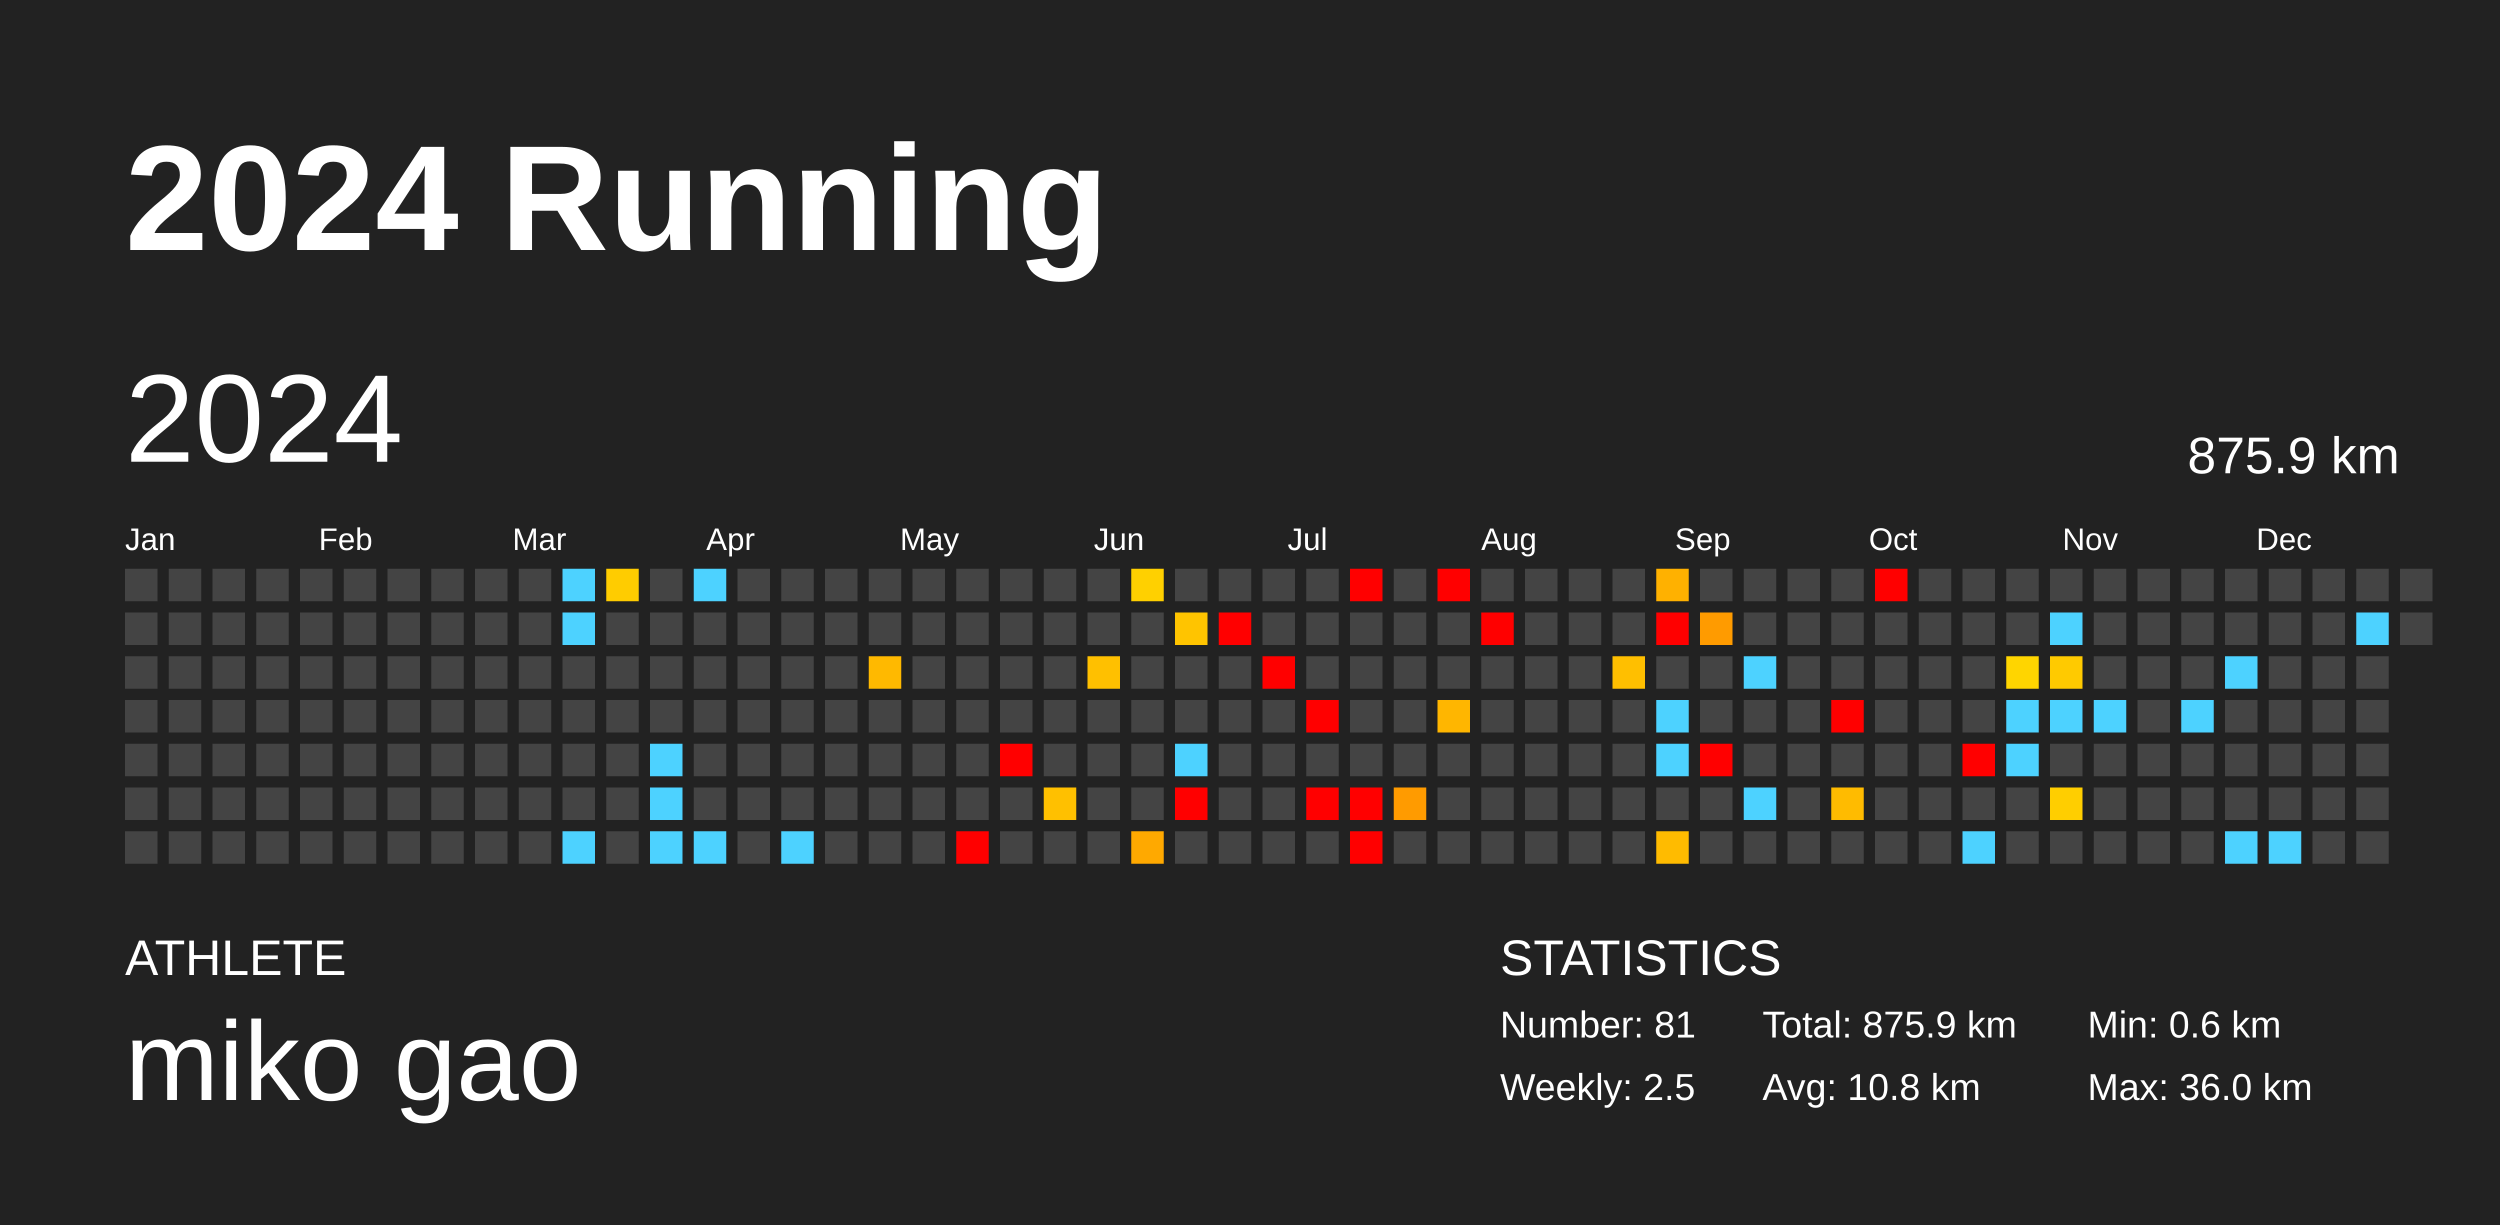
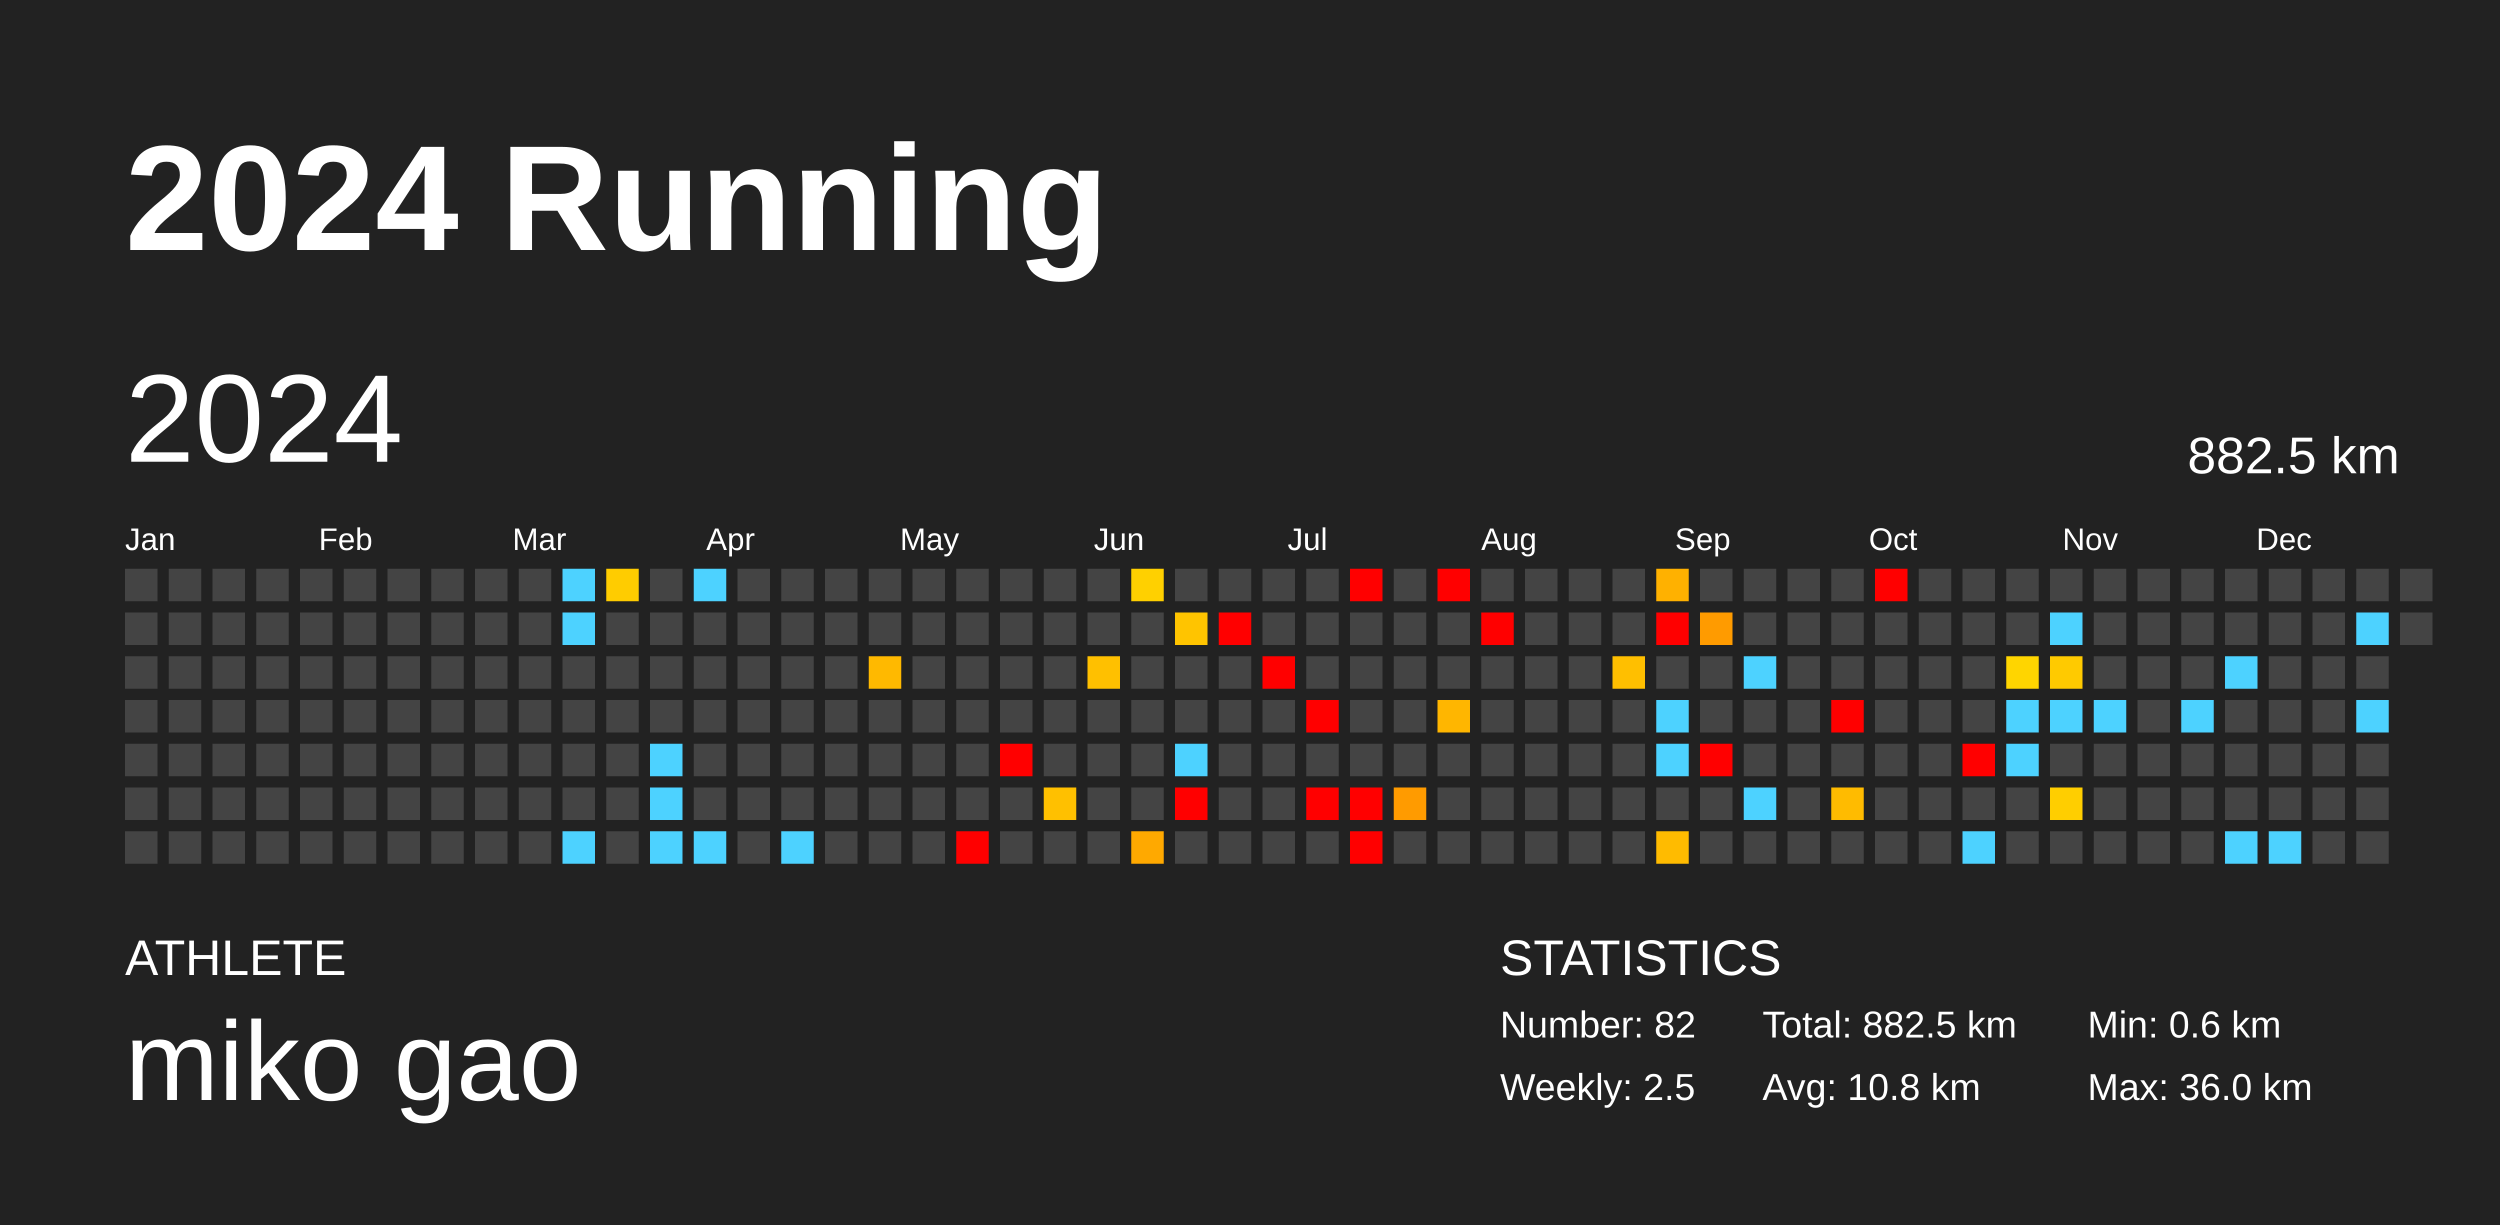
<svg xmlns="http://www.w3.org/2000/svg" baseProfile="full" height="98mm" version="1.1" viewBox="0,0,200,98" width="200mm">
  <defs />
  <rect fill="#222222" height="98" width="200" x="0" y="0" />
  <text fill="#FFFFFF" style="font-size:12px; font-family:Arial; font-weight:bold;" x="10" y="20">2024 Running</text>
  <text fill="#FFFFFF" style="font-size:4px; font-family:Arial" x="10" y="78">ATHLETE</text>
  <text fill="#FFFFFF" style="font-size:9px; font-family:Arial" x="10" y="88">miko gao</text>
  <text fill="#FFFFFF" style="font-size:4px; font-family:Arial" x="120" y="78">STATISTICS</text>
-   <text fill="#FFFFFF" style="font-size:3px; font-family:Arial" x="120" y="83">Number: 81</text>
+   <text fill="#FFFFFF" style="font-size:3px; font-family:Arial" x="120" y="83">Number: 82</text>
  <text fill="#FFFFFF" style="font-size:3px; font-family:Arial" x="120" y="88">Weekly: 2.5</text>
-   <text fill="#FFFFFF" style="font-size:3px; font-family:Arial" x="141" y="83">Total: 875.9 km</text>
+   <text fill="#FFFFFF" style="font-size:3px; font-family:Arial" x="141" y="83">Total: 882.5 km</text>
  <text fill="#FFFFFF" style="font-size:3px; font-family:Arial" x="141" y="88">Avg: 10.8 km</text>
  <text fill="#FFFFFF" style="font-size:3px; font-family:Arial" x="167" y="83">Min: 0.6 km</text>
  <text fill="#FFFFFF" style="font-size:3px; font-family:Arial" x="167" y="88">Max: 36.0 km</text>
  <text dominant-baseline="hanging" fill="#FFFFFF" style="font-size:10.0px; font-family:Arial;" x="10" y="30">2024</text>
-   <text dominant-baseline="hanging" fill="#FFFFFF" style="font-size:4.125px; font-family:Arial;" x="175" y="35">875.9 km</text>
+   <text dominant-baseline="hanging" fill="#FFFFFF" style="font-size:4.125px; font-family:Arial;" x="175" y="35">882.5 km</text>
  <text fill="#FFFFFF" style="font-size:2.5px; font-family:Arial" x="10.0" y="44">Jan</text>
  <text fill="#FFFFFF" style="font-size:2.5px; font-family:Arial" x="25.5" y="44">Feb</text>
  <text fill="#FFFFFF" style="font-size:2.5px; font-family:Arial" x="41.0" y="44">Mar</text>
  <text fill="#FFFFFF" style="font-size:2.5px; font-family:Arial" x="56.5" y="44">Apr</text>
  <text fill="#FFFFFF" style="font-size:2.5px; font-family:Arial" x="72.0" y="44">May</text>
  <text fill="#FFFFFF" style="font-size:2.5px; font-family:Arial" x="87.5" y="44">Jun</text>
  <text fill="#FFFFFF" style="font-size:2.5px; font-family:Arial" x="103.0" y="44">Jul</text>
  <text fill="#FFFFFF" style="font-size:2.5px; font-family:Arial" x="118.5" y="44">Aug</text>
  <text fill="#FFFFFF" style="font-size:2.5px; font-family:Arial" x="134.0" y="44">Sep</text>
  <text fill="#FFFFFF" style="font-size:2.5px; font-family:Arial" x="149.5" y="44">Oct</text>
  <text fill="#FFFFFF" style="font-size:2.5px; font-family:Arial" x="165.0" y="44">Nov</text>
  <text fill="#FFFFFF" style="font-size:2.5px; font-family:Arial" x="180.5" y="44">Dec</text>
  <rect fill="#444444" height="2.6" width="2.6" x="10.0" y="45.5" />
  <rect fill="#444444" height="2.6" width="2.6" x="10.0" y="49.0" />
  <rect fill="#444444" height="2.6" width="2.6" x="10.0" y="52.5" />
  <rect fill="#444444" height="2.6" width="2.6" x="10.0" y="56.0" />
  <rect fill="#444444" height="2.6" width="2.6" x="10.0" y="59.5" />
  <rect fill="#444444" height="2.6" width="2.6" x="10.0" y="63.0" />
  <rect fill="#444444" height="2.6" width="2.6" x="10.0" y="66.5" />
  <rect fill="#444444" height="2.6" width="2.6" x="13.5" y="45.5" />
  <rect fill="#444444" height="2.6" width="2.6" x="13.5" y="49.0" />
  <rect fill="#444444" height="2.6" width="2.6" x="13.5" y="52.5" />
  <rect fill="#444444" height="2.6" width="2.6" x="13.5" y="56.0" />
  <rect fill="#444444" height="2.6" width="2.6" x="13.5" y="59.5" />
  <rect fill="#444444" height="2.6" width="2.6" x="13.5" y="63.0" />
  <rect fill="#444444" height="2.6" width="2.6" x="13.5" y="66.5" />
  <rect fill="#444444" height="2.6" width="2.6" x="17.0" y="45.5" />
  <rect fill="#444444" height="2.6" width="2.6" x="17.0" y="49.0" />
  <rect fill="#444444" height="2.6" width="2.6" x="17.0" y="52.5" />
  <rect fill="#444444" height="2.6" width="2.6" x="17.0" y="56.0" />
  <rect fill="#444444" height="2.6" width="2.6" x="17.0" y="59.5" />
  <rect fill="#444444" height="2.6" width="2.6" x="17.0" y="63.0" />
  <rect fill="#444444" height="2.6" width="2.6" x="17.0" y="66.5" />
  <rect fill="#444444" height="2.6" width="2.6" x="20.5" y="45.5" />
  <rect fill="#444444" height="2.6" width="2.6" x="20.5" y="49.0" />
  <rect fill="#444444" height="2.6" width="2.6" x="20.5" y="52.5" />
  <rect fill="#444444" height="2.6" width="2.6" x="20.5" y="56.0" />
  <rect fill="#444444" height="2.6" width="2.6" x="20.5" y="59.5" />
  <rect fill="#444444" height="2.6" width="2.6" x="20.5" y="63.0" />
  <rect fill="#444444" height="2.6" width="2.6" x="20.5" y="66.5" />
  <rect fill="#444444" height="2.6" width="2.6" x="24.0" y="45.5" />
  <rect fill="#444444" height="2.6" width="2.6" x="24.0" y="49.0" />
  <rect fill="#444444" height="2.6" width="2.6" x="24.0" y="52.5" />
  <rect fill="#444444" height="2.6" width="2.6" x="24.0" y="56.0" />
  <rect fill="#444444" height="2.6" width="2.6" x="24.0" y="59.5" />
  <rect fill="#444444" height="2.6" width="2.6" x="24.0" y="63.0" />
  <rect fill="#444444" height="2.6" width="2.6" x="24.0" y="66.5" />
  <rect fill="#444444" height="2.6" width="2.6" x="27.5" y="45.5" />
  <rect fill="#444444" height="2.6" width="2.6" x="27.5" y="49.0" />
  <rect fill="#444444" height="2.6" width="2.6" x="27.5" y="52.5" />
  <rect fill="#444444" height="2.6" width="2.6" x="27.5" y="56.0" />
  <rect fill="#444444" height="2.6" width="2.6" x="27.5" y="59.5" />
  <rect fill="#444444" height="2.6" width="2.6" x="27.5" y="63.0" />
  <rect fill="#444444" height="2.6" width="2.6" x="27.5" y="66.5" />
  <rect fill="#444444" height="2.6" width="2.6" x="31.0" y="45.5" />
  <rect fill="#444444" height="2.6" width="2.6" x="31.0" y="49.0" />
  <rect fill="#444444" height="2.6" width="2.6" x="31.0" y="52.5" />
  <rect fill="#444444" height="2.6" width="2.6" x="31.0" y="56.0" />
  <rect fill="#444444" height="2.6" width="2.6" x="31.0" y="59.5" />
  <rect fill="#444444" height="2.6" width="2.6" x="31.0" y="63.0" />
  <rect fill="#444444" height="2.6" width="2.6" x="31.0" y="66.5" />
  <rect fill="#444444" height="2.6" width="2.6" x="34.5" y="45.5" />
  <rect fill="#444444" height="2.6" width="2.6" x="34.5" y="49.0" />
  <rect fill="#444444" height="2.6" width="2.6" x="34.5" y="52.5" />
  <rect fill="#444444" height="2.6" width="2.6" x="34.5" y="56.0" />
  <rect fill="#444444" height="2.6" width="2.6" x="34.5" y="59.5" />
  <rect fill="#444444" height="2.6" width="2.6" x="34.5" y="63.0" />
  <rect fill="#444444" height="2.6" width="2.6" x="34.5" y="66.5" />
  <rect fill="#444444" height="2.6" width="2.6" x="38.0" y="45.5" />
  <rect fill="#444444" height="2.6" width="2.6" x="38.0" y="49.0" />
  <rect fill="#444444" height="2.6" width="2.6" x="38.0" y="52.5" />
  <rect fill="#444444" height="2.6" width="2.6" x="38.0" y="56.0" />
  <rect fill="#444444" height="2.6" width="2.6" x="38.0" y="59.5" />
  <rect fill="#444444" height="2.6" width="2.6" x="38.0" y="63.0" />
  <rect fill="#444444" height="2.6" width="2.6" x="38.0" y="66.5" />
  <rect fill="#444444" height="2.6" width="2.6" x="41.5" y="45.5" />
  <rect fill="#444444" height="2.6" width="2.6" x="41.5" y="49.0" />
  <rect fill="#444444" height="2.6" width="2.6" x="41.5" y="52.5" />
  <rect fill="#444444" height="2.6" width="2.6" x="41.5" y="56.0" />
  <rect fill="#444444" height="2.6" width="2.6" x="41.5" y="59.5" />
  <rect fill="#444444" height="2.6" width="2.6" x="41.5" y="63.0" />
  <rect fill="#444444" height="2.6" width="2.6" x="41.5" y="66.5" />
  <rect fill="#4dd2ff" height="2.6" width="2.6" x="45.0" y="45.5" />
  <rect fill="#4dd2ff" height="2.6" width="2.6" x="45.0" y="49.0" />
  <rect fill="#444444" height="2.6" width="2.6" x="45.0" y="52.5" />
  <rect fill="#444444" height="2.6" width="2.6" x="45.0" y="56.0" />
  <rect fill="#444444" height="2.6" width="2.6" x="45.0" y="59.5" />
  <rect fill="#444444" height="2.6" width="2.6" x="45.0" y="63.0" />
  <rect fill="#4dd2ff" height="2.6" width="2.6" x="45.0" y="66.5" />
  <rect fill="#ffcc00" height="2.6" width="2.6" x="48.5" y="45.5" />
  <rect fill="#444444" height="2.6" width="2.6" x="48.5" y="49.0" />
  <rect fill="#444444" height="2.6" width="2.6" x="48.5" y="52.5" />
  <rect fill="#444444" height="2.6" width="2.6" x="48.5" y="56.0" />
  <rect fill="#444444" height="2.6" width="2.6" x="48.5" y="59.5" />
  <rect fill="#444444" height="2.6" width="2.6" x="48.5" y="63.0" />
  <rect fill="#444444" height="2.6" width="2.6" x="48.5" y="66.5" />
  <rect fill="#444444" height="2.6" width="2.6" x="52.0" y="45.5" />
  <rect fill="#444444" height="2.6" width="2.6" x="52.0" y="49.0" />
  <rect fill="#444444" height="2.6" width="2.6" x="52.0" y="52.5" />
  <rect fill="#444444" height="2.6" width="2.6" x="52.0" y="56.0" />
  <rect fill="#4dd2ff" height="2.6" width="2.6" x="52.0" y="59.5" />
  <rect fill="#4dd2ff" height="2.6" width="2.6" x="52.0" y="63.0" />
  <rect fill="#4dd2ff" height="2.6" width="2.6" x="52.0" y="66.5" />
  <rect fill="#4dd2ff" height="2.6" width="2.6" x="55.5" y="45.5" />
  <rect fill="#444444" height="2.6" width="2.6" x="55.5" y="49.0" />
  <rect fill="#444444" height="2.6" width="2.6" x="55.5" y="52.5" />
  <rect fill="#444444" height="2.6" width="2.6" x="55.5" y="56.0" />
  <rect fill="#444444" height="2.6" width="2.6" x="55.5" y="59.5" />
  <rect fill="#444444" height="2.6" width="2.6" x="55.5" y="63.0" />
  <rect fill="#4dd2ff" height="2.6" width="2.6" x="55.5" y="66.5" />
  <rect fill="#444444" height="2.6" width="2.6" x="59.0" y="45.5" />
  <rect fill="#444444" height="2.6" width="2.6" x="59.0" y="49.0" />
  <rect fill="#444444" height="2.6" width="2.6" x="59.0" y="52.5" />
  <rect fill="#444444" height="2.6" width="2.6" x="59.0" y="56.0" />
  <rect fill="#444444" height="2.6" width="2.6" x="59.0" y="59.5" />
  <rect fill="#444444" height="2.6" width="2.6" x="59.0" y="63.0" />
  <rect fill="#444444" height="2.6" width="2.6" x="59.0" y="66.5" />
  <rect fill="#444444" height="2.6" width="2.6" x="62.5" y="45.5" />
  <rect fill="#444444" height="2.6" width="2.6" x="62.5" y="49.0" />
  <rect fill="#444444" height="2.6" width="2.6" x="62.5" y="52.5" />
  <rect fill="#444444" height="2.6" width="2.6" x="62.5" y="56.0" />
  <rect fill="#444444" height="2.6" width="2.6" x="62.5" y="59.5" />
  <rect fill="#444444" height="2.6" width="2.6" x="62.5" y="63.0" />
  <rect fill="#4dd2ff" height="2.6" width="2.6" x="62.5" y="66.5" />
  <rect fill="#444444" height="2.6" width="2.6" x="66.0" y="45.5" />
  <rect fill="#444444" height="2.6" width="2.6" x="66.0" y="49.0" />
  <rect fill="#444444" height="2.6" width="2.6" x="66.0" y="52.5" />
  <rect fill="#444444" height="2.6" width="2.6" x="66.0" y="56.0" />
  <rect fill="#444444" height="2.6" width="2.6" x="66.0" y="59.5" />
  <rect fill="#444444" height="2.6" width="2.6" x="66.0" y="63.0" />
  <rect fill="#444444" height="2.6" width="2.6" x="66.0" y="66.5" />
  <rect fill="#444444" height="2.6" width="2.6" x="69.5" y="45.5" />
  <rect fill="#444444" height="2.6" width="2.6" x="69.5" y="49.0" />
  <rect fill="#ffb900" height="2.6" width="2.6" x="69.5" y="52.5" />
  <rect fill="#444444" height="2.6" width="2.6" x="69.5" y="56.0" />
  <rect fill="#444444" height="2.6" width="2.6" x="69.5" y="59.5" />
  <rect fill="#444444" height="2.6" width="2.6" x="69.5" y="63.0" />
  <rect fill="#444444" height="2.6" width="2.6" x="69.5" y="66.5" />
  <rect fill="#444444" height="2.6" width="2.6" x="73.0" y="45.5" />
  <rect fill="#444444" height="2.6" width="2.6" x="73.0" y="49.0" />
  <rect fill="#444444" height="2.6" width="2.6" x="73.0" y="52.5" />
  <rect fill="#444444" height="2.6" width="2.6" x="73.0" y="56.0" />
  <rect fill="#444444" height="2.6" width="2.6" x="73.0" y="59.5" />
  <rect fill="#444444" height="2.6" width="2.6" x="73.0" y="63.0" />
  <rect fill="#444444" height="2.6" width="2.6" x="73.0" y="66.5" />
  <rect fill="#444444" height="2.6" width="2.6" x="76.5" y="45.5" />
  <rect fill="#444444" height="2.6" width="2.6" x="76.5" y="49.0" />
  <rect fill="#444444" height="2.6" width="2.6" x="76.5" y="52.5" />
  <rect fill="#444444" height="2.6" width="2.6" x="76.5" y="56.0" />
  <rect fill="#444444" height="2.6" width="2.6" x="76.5" y="59.5" />
  <rect fill="#444444" height="2.6" width="2.6" x="76.5" y="63.0" />
  <rect fill="red" height="2.6" width="2.6" x="76.5" y="66.5" />
  <rect fill="#444444" height="2.6" width="2.6" x="80.0" y="45.5" />
  <rect fill="#444444" height="2.6" width="2.6" x="80.0" y="49.0" />
  <rect fill="#444444" height="2.6" width="2.6" x="80.0" y="52.5" />
  <rect fill="#444444" height="2.6" width="2.6" x="80.0" y="56.0" />
  <rect fill="red" height="2.6" width="2.6" x="80.0" y="59.5" />
  <rect fill="#444444" height="2.6" width="2.6" x="80.0" y="63.0" />
  <rect fill="#444444" height="2.6" width="2.6" x="80.0" y="66.5" />
  <rect fill="#444444" height="2.6" width="2.6" x="83.5" y="45.5" />
  <rect fill="#444444" height="2.6" width="2.6" x="83.5" y="49.0" />
  <rect fill="#444444" height="2.6" width="2.6" x="83.5" y="52.5" />
  <rect fill="#444444" height="2.6" width="2.6" x="83.5" y="56.0" />
  <rect fill="#444444" height="2.6" width="2.6" x="83.5" y="59.5" />
  <rect fill="#ffc000" height="2.6" width="2.6" x="83.5" y="63.0" />
  <rect fill="#444444" height="2.6" width="2.6" x="83.5" y="66.5" />
  <rect fill="#444444" height="2.6" width="2.6" x="87.0" y="45.5" />
  <rect fill="#444444" height="2.6" width="2.6" x="87.0" y="49.0" />
  <rect fill="#ffc000" height="2.6" width="2.6" x="87.0" y="52.5" />
  <rect fill="#444444" height="2.6" width="2.6" x="87.0" y="56.0" />
  <rect fill="#444444" height="2.6" width="2.6" x="87.0" y="59.5" />
  <rect fill="#444444" height="2.6" width="2.6" x="87.0" y="63.0" />
  <rect fill="#444444" height="2.6" width="2.6" x="87.0" y="66.5" />
  <rect fill="#ffd000" height="2.6" width="2.6" x="90.5" y="45.5" />
  <rect fill="#444444" height="2.6" width="2.6" x="90.5" y="49.0" />
  <rect fill="#444444" height="2.6" width="2.6" x="90.5" y="52.5" />
  <rect fill="#444444" height="2.6" width="2.6" x="90.5" y="56.0" />
  <rect fill="#444444" height="2.6" width="2.6" x="90.5" y="59.5" />
  <rect fill="#444444" height="2.6" width="2.6" x="90.5" y="63.0" />
  <rect fill="#ffa900" height="2.6" width="2.6" x="90.5" y="66.5" />
  <rect fill="#444444" height="2.6" width="2.6" x="94.0" y="45.5" />
  <rect fill="#ffc400" height="2.6" width="2.6" x="94.0" y="49.0" />
  <rect fill="#444444" height="2.6" width="2.6" x="94.0" y="52.5" />
  <rect fill="#444444" height="2.6" width="2.6" x="94.0" y="56.0" />
  <rect fill="#4dd2ff" height="2.6" width="2.6" x="94.0" y="59.5" />
  <rect fill="red" height="2.6" width="2.6" x="94.0" y="63.0" />
  <rect fill="#444444" height="2.6" width="2.6" x="94.0" y="66.5" />
  <rect fill="#444444" height="2.6" width="2.6" x="97.5" y="45.5" />
  <rect fill="red" height="2.6" width="2.6" x="97.5" y="49.0" />
  <rect fill="#444444" height="2.6" width="2.6" x="97.5" y="52.5" />
  <rect fill="#444444" height="2.6" width="2.6" x="97.5" y="56.0" />
  <rect fill="#444444" height="2.6" width="2.6" x="97.5" y="59.5" />
  <rect fill="#444444" height="2.6" width="2.6" x="97.5" y="63.0" />
  <rect fill="#444444" height="2.6" width="2.6" x="97.5" y="66.5" />
  <rect fill="#444444" height="2.6" width="2.6" x="101.0" y="45.5" />
  <rect fill="#444444" height="2.6" width="2.6" x="101.0" y="49.0" />
  <rect fill="red" height="2.6" width="2.6" x="101.0" y="52.5" />
  <rect fill="#444444" height="2.6" width="2.6" x="101.0" y="56.0" />
  <rect fill="#444444" height="2.6" width="2.6" x="101.0" y="59.5" />
  <rect fill="#444444" height="2.6" width="2.6" x="101.0" y="63.0" />
  <rect fill="#444444" height="2.6" width="2.6" x="101.0" y="66.5" />
  <rect fill="#444444" height="2.6" width="2.6" x="104.5" y="45.5" />
  <rect fill="#444444" height="2.6" width="2.6" x="104.5" y="49.0" />
  <rect fill="#444444" height="2.6" width="2.6" x="104.5" y="52.5" />
  <rect fill="red" height="2.6" width="2.6" x="104.5" y="56.0" />
  <rect fill="#444444" height="2.6" width="2.6" x="104.5" y="59.5" />
  <rect fill="red" height="2.6" width="2.6" x="104.5" y="63.0" />
  <rect fill="#444444" height="2.6" width="2.6" x="104.5" y="66.5" />
  <rect fill="red" height="2.6" width="2.6" x="108.0" y="45.5" />
  <rect fill="#444444" height="2.6" width="2.6" x="108.0" y="49.0" />
  <rect fill="#444444" height="2.6" width="2.6" x="108.0" y="52.5" />
  <rect fill="#444444" height="2.6" width="2.6" x="108.0" y="56.0" />
  <rect fill="#444444" height="2.6" width="2.6" x="108.0" y="59.5" />
  <rect fill="red" height="2.6" width="2.6" x="108.0" y="63.0" />
  <rect fill="red" height="2.6" width="2.6" x="108.0" y="66.5" />
  <rect fill="#444444" height="2.6" width="2.6" x="111.5" y="45.5" />
  <rect fill="#444444" height="2.6" width="2.6" x="111.5" y="49.0" />
  <rect fill="#444444" height="2.6" width="2.6" x="111.5" y="52.5" />
  <rect fill="#444444" height="2.6" width="2.6" x="111.5" y="56.0" />
  <rect fill="#444444" height="2.6" width="2.6" x="111.5" y="59.5" />
  <rect fill="#ff9b00" height="2.6" width="2.6" x="111.5" y="63.0" />
  <rect fill="#444444" height="2.6" width="2.6" x="111.5" y="66.5" />
  <rect fill="red" height="2.6" width="2.6" x="115.0" y="45.5" />
  <rect fill="#444444" height="2.6" width="2.6" x="115.0" y="49.0" />
  <rect fill="#444444" height="2.6" width="2.6" x="115.0" y="52.5" />
  <rect fill="#ffb600" height="2.6" width="2.6" x="115.0" y="56.0" />
  <rect fill="#444444" height="2.6" width="2.6" x="115.0" y="59.5" />
  <rect fill="#444444" height="2.6" width="2.6" x="115.0" y="63.0" />
  <rect fill="#444444" height="2.6" width="2.6" x="115.0" y="66.5" />
  <rect fill="#444444" height="2.6" width="2.6" x="118.5" y="45.5" />
  <rect fill="red" height="2.6" width="2.6" x="118.5" y="49.0" />
  <rect fill="#444444" height="2.6" width="2.6" x="118.5" y="52.5" />
  <rect fill="#444444" height="2.6" width="2.6" x="118.5" y="56.0" />
  <rect fill="#444444" height="2.6" width="2.6" x="118.5" y="59.5" />
  <rect fill="#444444" height="2.6" width="2.6" x="118.5" y="63.0" />
  <rect fill="#444444" height="2.6" width="2.6" x="118.5" y="66.5" />
  <rect fill="#444444" height="2.6" width="2.6" x="122.0" y="45.5" />
  <rect fill="#444444" height="2.6" width="2.6" x="122.0" y="49.0" />
  <rect fill="#444444" height="2.6" width="2.6" x="122.0" y="52.5" />
  <rect fill="#444444" height="2.6" width="2.6" x="122.0" y="56.0" />
  <rect fill="#444444" height="2.6" width="2.6" x="122.0" y="59.5" />
  <rect fill="#444444" height="2.6" width="2.6" x="122.0" y="63.0" />
  <rect fill="#444444" height="2.6" width="2.6" x="122.0" y="66.5" />
  <rect fill="#444444" height="2.6" width="2.6" x="125.5" y="45.5" />
  <rect fill="#444444" height="2.6" width="2.6" x="125.5" y="49.0" />
  <rect fill="#444444" height="2.6" width="2.6" x="125.5" y="52.5" />
  <rect fill="#444444" height="2.6" width="2.6" x="125.5" y="56.0" />
  <rect fill="#444444" height="2.6" width="2.6" x="125.5" y="59.5" />
  <rect fill="#444444" height="2.6" width="2.6" x="125.5" y="63.0" />
  <rect fill="#444444" height="2.6" width="2.6" x="125.5" y="66.5" />
  <rect fill="#444444" height="2.6" width="2.6" x="129.0" y="45.5" />
  <rect fill="#444444" height="2.6" width="2.6" x="129.0" y="49.0" />
  <rect fill="#ffbf00" height="2.6" width="2.6" x="129.0" y="52.5" />
  <rect fill="#444444" height="2.6" width="2.6" x="129.0" y="56.0" />
  <rect fill="#444444" height="2.6" width="2.6" x="129.0" y="59.5" />
  <rect fill="#444444" height="2.6" width="2.6" x="129.0" y="63.0" />
  <rect fill="#444444" height="2.6" width="2.6" x="129.0" y="66.5" />
  <rect fill="#ffb100" height="2.6" width="2.6" x="132.5" y="45.5" />
  <rect fill="red" height="2.6" width="2.6" x="132.5" y="49.0" />
  <rect fill="#444444" height="2.6" width="2.6" x="132.5" y="52.5" />
  <rect fill="#4dd2ff" height="2.6" width="2.6" x="132.5" y="56.0" />
  <rect fill="#4dd2ff" height="2.6" width="2.6" x="132.5" y="59.5" />
  <rect fill="#444444" height="2.6" width="2.6" x="132.5" y="63.0" />
  <rect fill="#ffbb00" height="2.6" width="2.6" x="132.5" y="66.5" />
  <rect fill="#444444" height="2.6" width="2.6" x="136.0" y="45.5" />
  <rect fill="#ff9b00" height="2.6" width="2.6" x="136.0" y="49.0" />
  <rect fill="#444444" height="2.6" width="2.6" x="136.0" y="52.5" />
  <rect fill="#444444" height="2.6" width="2.6" x="136.0" y="56.0" />
  <rect fill="red" height="2.6" width="2.6" x="136.0" y="59.5" />
  <rect fill="#444444" height="2.6" width="2.6" x="136.0" y="63.0" />
  <rect fill="#444444" height="2.6" width="2.6" x="136.0" y="66.5" />
  <rect fill="#444444" height="2.6" width="2.6" x="139.5" y="45.5" />
  <rect fill="#444444" height="2.6" width="2.6" x="139.5" y="49.0" />
  <rect fill="#4dd2ff" height="2.6" width="2.6" x="139.5" y="52.5" />
  <rect fill="#444444" height="2.6" width="2.6" x="139.5" y="56.0" />
  <rect fill="#444444" height="2.6" width="2.6" x="139.5" y="59.5" />
  <rect fill="#4dd2ff" height="2.6" width="2.6" x="139.5" y="63.0" />
  <rect fill="#444444" height="2.6" width="2.6" x="139.5" y="66.5" />
  <rect fill="#444444" height="2.6" width="2.6" x="143.0" y="45.5" />
  <rect fill="#444444" height="2.6" width="2.6" x="143.0" y="49.0" />
  <rect fill="#444444" height="2.6" width="2.6" x="143.0" y="52.5" />
  <rect fill="#444444" height="2.6" width="2.6" x="143.0" y="56.0" />
  <rect fill="#444444" height="2.6" width="2.6" x="143.0" y="59.5" />
  <rect fill="#444444" height="2.6" width="2.6" x="143.0" y="63.0" />
  <rect fill="#444444" height="2.6" width="2.6" x="143.0" y="66.5" />
  <rect fill="#444444" height="2.6" width="2.6" x="146.5" y="45.5" />
  <rect fill="#444444" height="2.6" width="2.6" x="146.5" y="49.0" />
  <rect fill="#444444" height="2.6" width="2.6" x="146.5" y="52.5" />
  <rect fill="red" height="2.6" width="2.6" x="146.5" y="56.0" />
  <rect fill="#444444" height="2.6" width="2.6" x="146.5" y="59.5" />
  <rect fill="#ffbb00" height="2.6" width="2.6" x="146.5" y="63.0" />
  <rect fill="#444444" height="2.6" width="2.6" x="146.5" y="66.5" />
  <rect fill="red" height="2.6" width="2.6" x="150.0" y="45.5" />
  <rect fill="#444444" height="2.6" width="2.6" x="150.0" y="49.0" />
  <rect fill="#444444" height="2.6" width="2.6" x="150.0" y="52.5" />
  <rect fill="#444444" height="2.6" width="2.6" x="150.0" y="56.0" />
  <rect fill="#444444" height="2.6" width="2.6" x="150.0" y="59.5" />
  <rect fill="#444444" height="2.6" width="2.6" x="150.0" y="63.0" />
  <rect fill="#444444" height="2.6" width="2.6" x="150.0" y="66.5" />
  <rect fill="#444444" height="2.6" width="2.6" x="153.5" y="45.5" />
  <rect fill="#444444" height="2.6" width="2.6" x="153.5" y="49.0" />
  <rect fill="#444444" height="2.6" width="2.6" x="153.5" y="52.5" />
  <rect fill="#444444" height="2.6" width="2.6" x="153.5" y="56.0" />
  <rect fill="#444444" height="2.6" width="2.6" x="153.5" y="59.5" />
  <rect fill="#444444" height="2.6" width="2.6" x="153.5" y="63.0" />
  <rect fill="#444444" height="2.6" width="2.6" x="153.5" y="66.5" />
  <rect fill="#444444" height="2.6" width="2.6" x="157.0" y="45.5" />
  <rect fill="#444444" height="2.6" width="2.6" x="157.0" y="49.0" />
  <rect fill="#444444" height="2.6" width="2.6" x="157.0" y="52.5" />
  <rect fill="#444444" height="2.6" width="2.6" x="157.0" y="56.0" />
  <rect fill="red" height="2.6" width="2.6" x="157.0" y="59.5" />
  <rect fill="#444444" height="2.6" width="2.6" x="157.0" y="63.0" />
  <rect fill="#4dd2ff" height="2.6" width="2.6" x="157.0" y="66.5" />
  <rect fill="#444444" height="2.6" width="2.6" x="160.5" y="45.5" />
  <rect fill="#444444" height="2.6" width="2.6" x="160.5" y="49.0" />
  <rect fill="#ffd500" height="2.6" width="2.6" x="160.5" y="52.5" />
  <rect fill="#4dd2ff" height="2.6" width="2.6" x="160.5" y="56.0" />
  <rect fill="#4dd2ff" height="2.6" width="2.6" x="160.5" y="59.5" />
  <rect fill="#444444" height="2.6" width="2.6" x="160.5" y="63.0" />
  <rect fill="#444444" height="2.6" width="2.6" x="160.5" y="66.5" />
  <rect fill="#444444" height="2.6" width="2.6" x="164.0" y="45.5" />
  <rect fill="#4dd2ff" height="2.6" width="2.6" x="164.0" y="49.0" />
  <rect fill="#ffca00" height="2.6" width="2.6" x="164.0" y="52.5" />
  <rect fill="#4dd2ff" height="2.6" width="2.6" x="164.0" y="56.0" />
  <rect fill="#444444" height="2.6" width="2.6" x="164.0" y="59.5" />
  <rect fill="#ffce00" height="2.6" width="2.6" x="164.0" y="63.0" />
  <rect fill="#444444" height="2.6" width="2.6" x="164.0" y="66.5" />
  <rect fill="#444444" height="2.6" width="2.6" x="167.5" y="45.5" />
  <rect fill="#444444" height="2.6" width="2.6" x="167.5" y="49.0" />
  <rect fill="#444444" height="2.6" width="2.6" x="167.5" y="52.5" />
  <rect fill="#4dd2ff" height="2.6" width="2.6" x="167.5" y="56.0" />
  <rect fill="#444444" height="2.6" width="2.6" x="167.5" y="59.5" />
  <rect fill="#444444" height="2.6" width="2.6" x="167.5" y="63.0" />
  <rect fill="#444444" height="2.6" width="2.6" x="167.5" y="66.5" />
  <rect fill="#444444" height="2.6" width="2.6" x="171.0" y="45.5" />
  <rect fill="#444444" height="2.6" width="2.6" x="171.0" y="49.0" />
  <rect fill="#444444" height="2.6" width="2.6" x="171.0" y="52.5" />
  <rect fill="#444444" height="2.6" width="2.6" x="171.0" y="56.0" />
  <rect fill="#444444" height="2.6" width="2.6" x="171.0" y="59.5" />
  <rect fill="#444444" height="2.6" width="2.6" x="171.0" y="63.0" />
  <rect fill="#444444" height="2.6" width="2.6" x="171.0" y="66.5" />
  <rect fill="#444444" height="2.6" width="2.6" x="174.5" y="45.5" />
  <rect fill="#444444" height="2.6" width="2.6" x="174.5" y="49.0" />
  <rect fill="#444444" height="2.6" width="2.6" x="174.5" y="52.5" />
  <rect fill="#4dd2ff" height="2.6" width="2.6" x="174.5" y="56.0" />
  <rect fill="#444444" height="2.6" width="2.6" x="174.5" y="59.5" />
  <rect fill="#444444" height="2.6" width="2.6" x="174.5" y="63.0" />
  <rect fill="#444444" height="2.6" width="2.6" x="174.5" y="66.5" />
  <rect fill="#444444" height="2.6" width="2.6" x="178.0" y="45.5" />
  <rect fill="#444444" height="2.6" width="2.6" x="178.0" y="49.0" />
  <rect fill="#4dd2ff" height="2.6" width="2.6" x="178.0" y="52.5" />
  <rect fill="#444444" height="2.6" width="2.6" x="178.0" y="56.0" />
  <rect fill="#444444" height="2.6" width="2.6" x="178.0" y="59.5" />
  <rect fill="#444444" height="2.6" width="2.6" x="178.0" y="63.0" />
  <rect fill="#4dd2ff" height="2.6" width="2.6" x="178.0" y="66.5" />
  <rect fill="#444444" height="2.6" width="2.6" x="181.5" y="45.5" />
  <rect fill="#444444" height="2.6" width="2.6" x="181.5" y="49.0" />
  <rect fill="#444444" height="2.6" width="2.6" x="181.5" y="52.5" />
  <rect fill="#444444" height="2.6" width="2.6" x="181.5" y="56.0" />
  <rect fill="#444444" height="2.6" width="2.6" x="181.5" y="59.5" />
  <rect fill="#444444" height="2.6" width="2.6" x="181.5" y="63.0" />
  <rect fill="#4dd2ff" height="2.6" width="2.6" x="181.5" y="66.5" />
  <rect fill="#444444" height="2.6" width="2.6" x="185.0" y="45.5" />
  <rect fill="#444444" height="2.6" width="2.6" x="185.0" y="49.0" />
  <rect fill="#444444" height="2.6" width="2.6" x="185.0" y="52.5" />
  <rect fill="#444444" height="2.6" width="2.6" x="185.0" y="56.0" />
  <rect fill="#444444" height="2.6" width="2.6" x="185.0" y="59.5" />
  <rect fill="#444444" height="2.6" width="2.6" x="185.0" y="63.0" />
  <rect fill="#444444" height="2.6" width="2.6" x="185.0" y="66.5" />
  <rect fill="#444444" height="2.6" width="2.6" x="188.5" y="45.5" />
  <rect fill="#4dd2ff" height="2.6" width="2.6" x="188.5" y="49.0" />
  <rect fill="#444444" height="2.6" width="2.6" x="188.5" y="52.5" />
-   <rect fill="#444444" height="2.6" width="2.6" x="188.5" y="56.0" />
+   <rect fill="#4dd2ff" height="2.6" width="2.6" x="188.5" y="56.0" />
  <rect fill="#444444" height="2.6" width="2.6" x="188.5" y="59.5" />
  <rect fill="#444444" height="2.6" width="2.6" x="188.5" y="63.0" />
  <rect fill="#444444" height="2.6" width="2.6" x="188.5" y="66.5" />
  <rect fill="#444444" height="2.6" width="2.6" x="192.0" y="45.5" />
  <rect fill="#444444" height="2.6" width="2.6" x="192.0" y="49.0" />
</svg>
